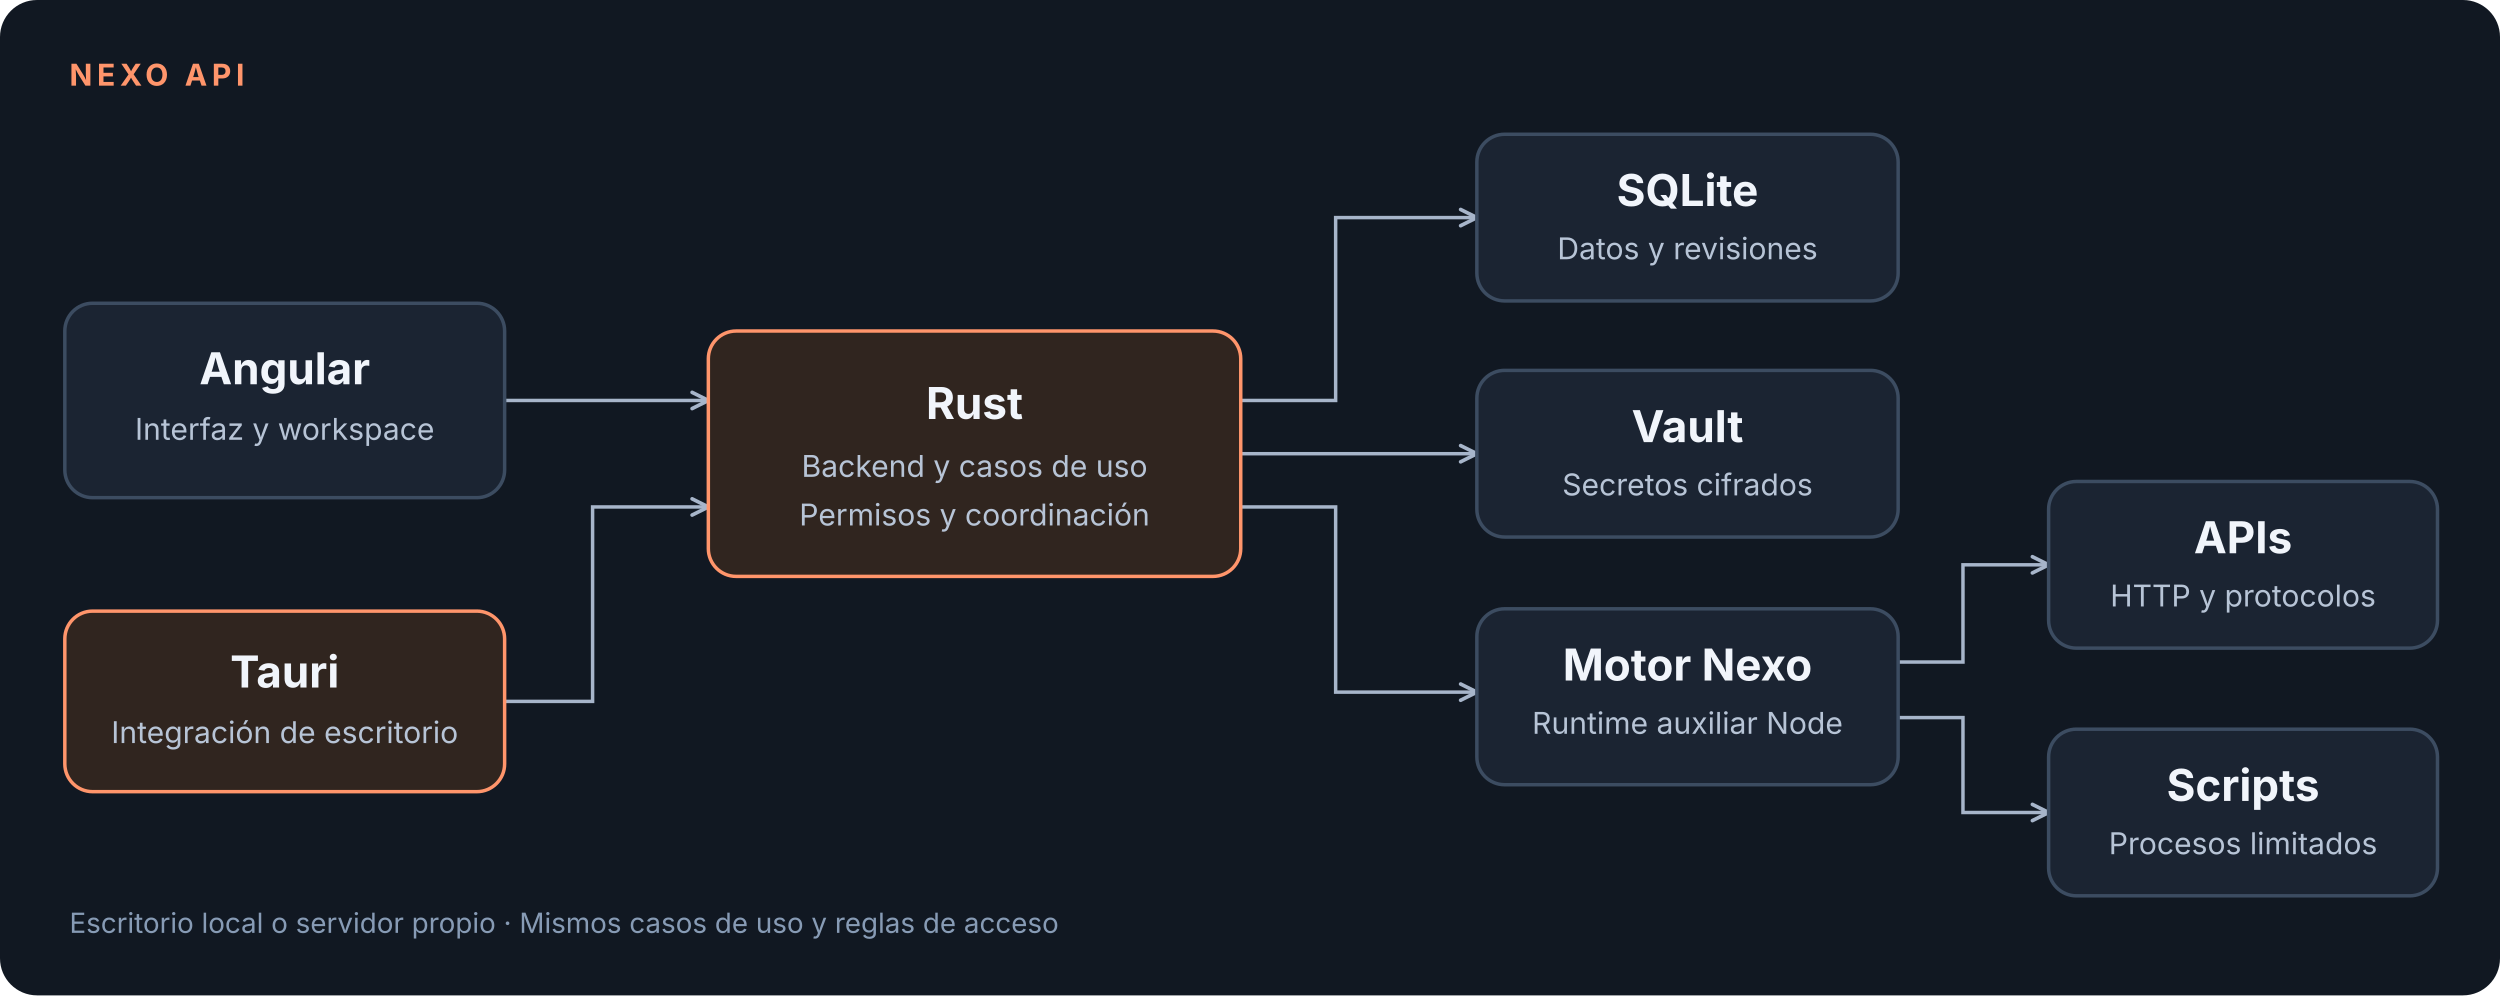
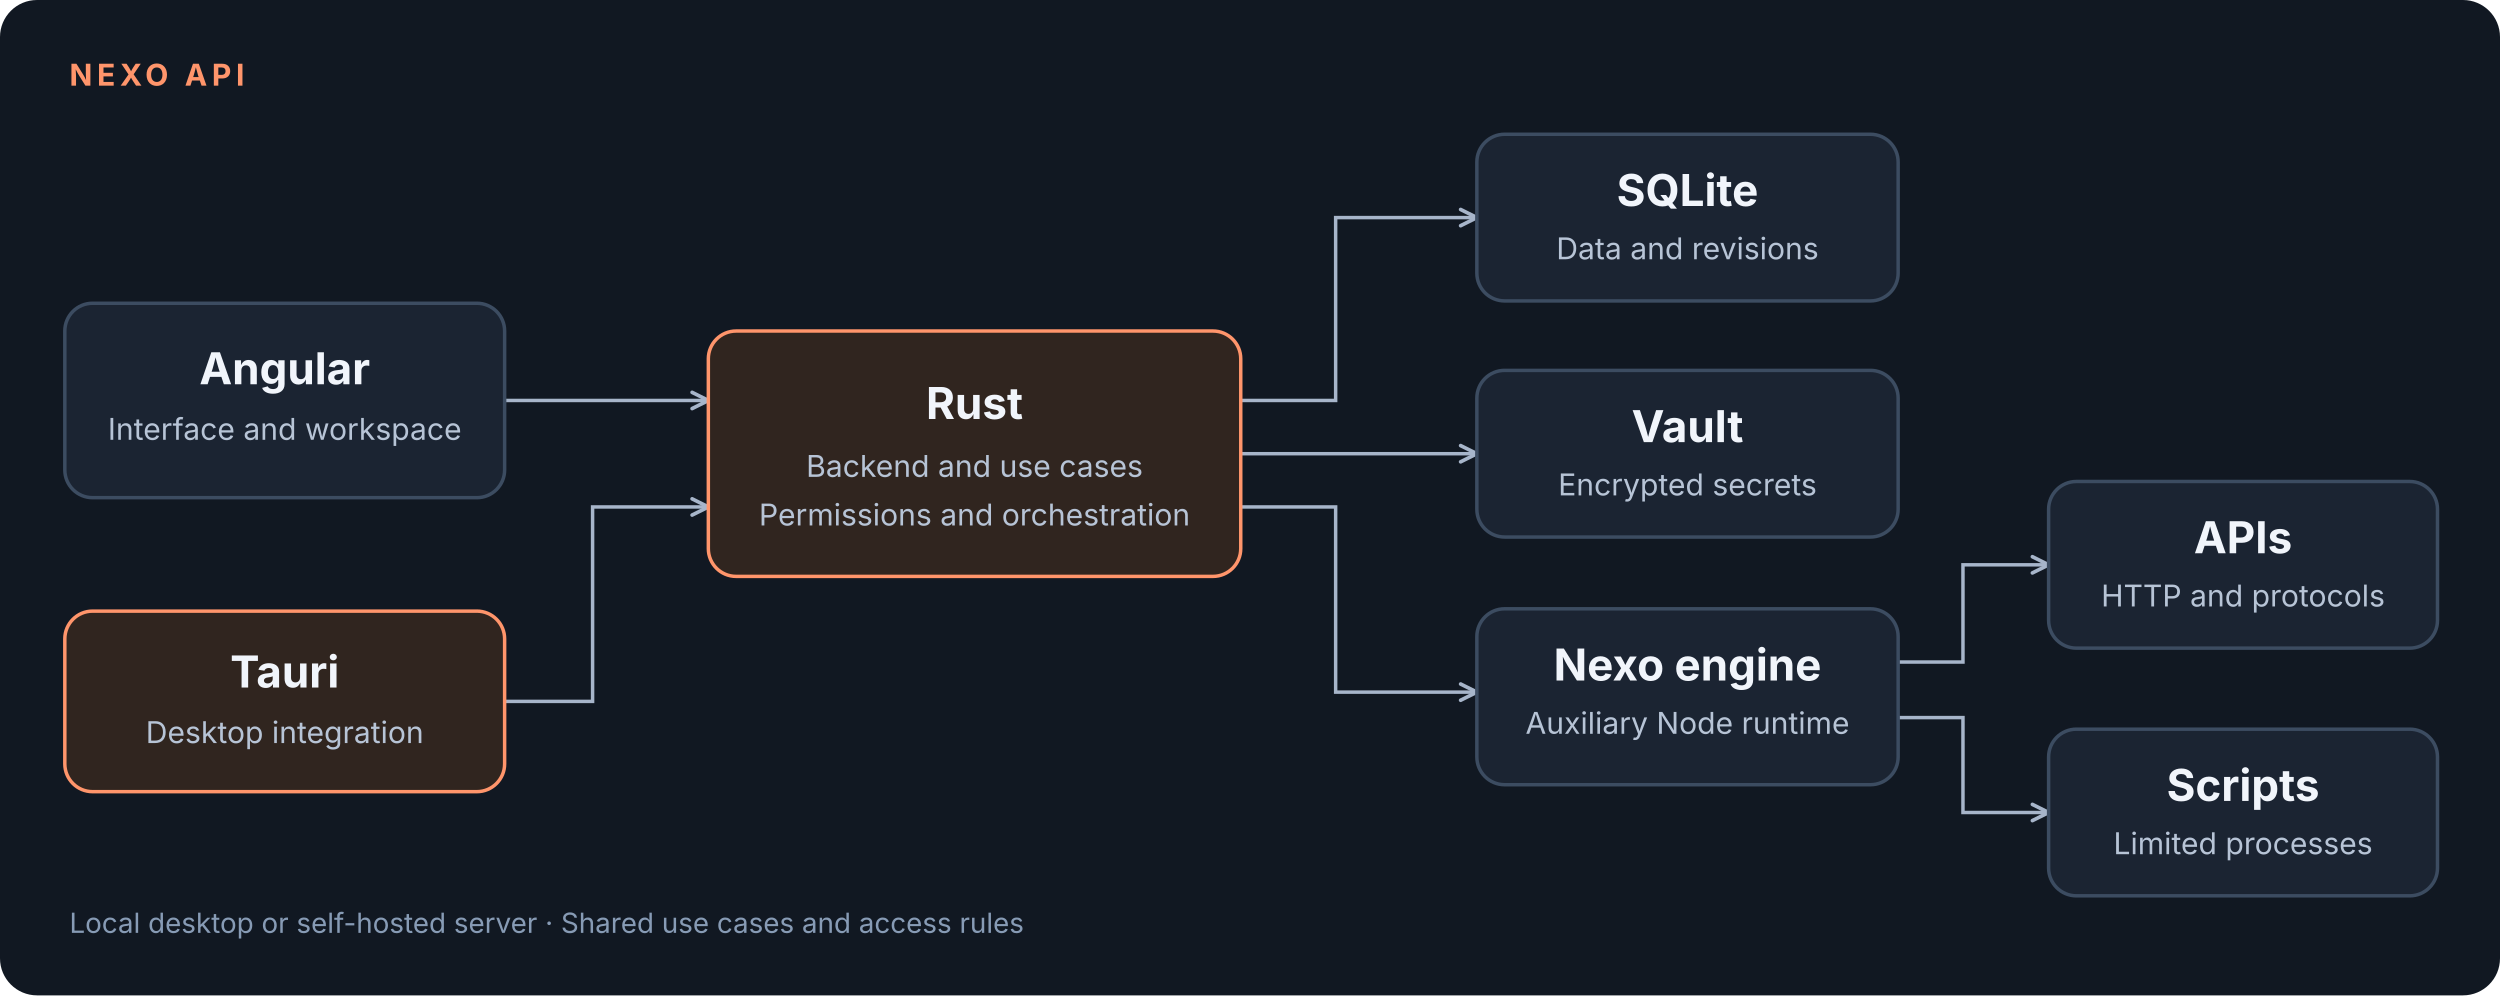
<svg xmlns="http://www.w3.org/2000/svg" width="1080" height="430" viewBox="0 0 1080 430" role="img" aria-labelledby="title description">
  <defs>
    <marker id="arrow" markerWidth="9" markerHeight="9" refX="8" refY="4.5" orient="auto" markerUnits="userSpaceOnUse">
      <path d="M1 1 L8 4.5 L1 8" fill="none" stroke="#a7b5ca" stroke-width="1.6" stroke-linecap="round" stroke-linejoin="round" />
    </marker>
    <style>
      text { font-family: system-ui, -apple-system, 'Segoe UI', sans-serif; }
      .box { fill: #1b2432; stroke: #3c4c61; stroke-width: 1.5; }
      .native { fill: #30251f; stroke: #ff956b; stroke-width: 1.5; }
      .heading { fill: #f1f5fb; font-size: 19px; font-weight: 650; text-anchor: middle; }
      .detail { fill: #b7c4d6; font-size: 13px; text-anchor: middle; }
      .line { fill: none; stroke: #a7b5ca; stroke-width: 1.5; marker-end: url(#arrow); }
    </style>
  </defs>
  <rect width="1080" height="430" rx="16" fill="#111822" />
  <text x="30" y="37" fill="#ff956b" font-family="system-ui, sans-serif" font-size="13" font-weight="650" letter-spacing="2">NEXO API</text>
  <path class="line" d="M218 173 H306" />
  <path class="line" d="M218 303 H256 V219 H306" />
  <path class="line" d="M536 173 H577 V94 H638" />
  <path class="line" d="M536 196 H638" />
  <path class="line" d="M536 219 H577 V299 H638" />
  <path class="line" d="M820 286 H848 V244 H885" />
  <path class="line" d="M820 310 H848 V351 H885" />
  <rect class="box" x="28" y="131" width="190" height="84" rx="12" />
  <text class="heading" x="123" y="166">Angular</text>
-   <text class="detail" x="123" y="190">Interfaz y workspace</text>
+   <text class="detail" x="123" y="190">Interface and workspace</text>
  <rect class="native" x="28" y="264" width="190" height="78" rx="12" />
  <text class="heading" x="123" y="297">Tauri</text>
-   <text class="detail" x="123" y="321">Integración de escritorio</text>
+   <text class="detail" x="123" y="321">Desktop integration</text>
  <rect class="native" x="306" y="143" width="230" height="106" rx="12" />
  <text class="heading" x="421" y="181">Rust</text>
-   <text class="detail" x="421" y="206">Backend y casos de uso</text>
-   <text class="detail" x="421" y="227">Permisos y coordinación</text>
+   <text class="detail" x="421" y="206">Backend and use cases</text>
+   <text class="detail" x="421" y="227">Permissions and orchestration</text>
  <rect class="box" x="638" y="58" width="182" height="72" rx="12" />
  <text class="heading" x="729" y="89">SQLite</text>
-   <text class="detail" x="729" y="112">Datos y revisiones</text>
+   <text class="detail" x="729" y="112">Data and revisions</text>
  <rect class="box" x="638" y="160" width="182" height="72" rx="12" />
  <text class="heading" x="729" y="191">Vault</text>
-   <text class="detail" x="729" y="214">Secretos cifrados</text>
+   <text class="detail" x="729" y="214">Encrypted secrets</text>
  <rect class="box" x="638" y="263" width="182" height="76" rx="12" />
-   <text class="heading" x="729" y="294">Motor Nexo</text>
-   <text class="detail" x="729" y="317">Runtime auxiliar Node</text>
+   <text class="heading" x="729" y="294">Nexo engine</text>
+   <text class="detail" x="729" y="317">Auxiliary Node runtime</text>
  <rect class="box" x="885" y="208" width="168" height="72" rx="12" />
  <text class="heading" x="969" y="239">APIs</text>
-   <text class="detail" x="969" y="262">HTTP y protocolos</text>
+   <text class="detail" x="969" y="262">HTTP and protocols</text>
  <rect class="box" x="885" y="315" width="168" height="72" rx="12" />
  <text class="heading" x="969" y="346">Scripts</text>
-   <text class="detail" x="969" y="369">Procesos limitados</text>
-   <text x="30" y="403" fill="#879bb5" font-family="system-ui, sans-serif" font-size="12">Escritorio local o servidor propio · Mismos casos de uso y reglas de acceso</text>
+   <text class="detail" x="969" y="369">Limited processes</text>
+   <text x="30" y="403" fill="#879bb5" font-family="system-ui, sans-serif" font-size="12">Local desktop or self-hosted server · Shared use cases and access rules</text>
</svg>
